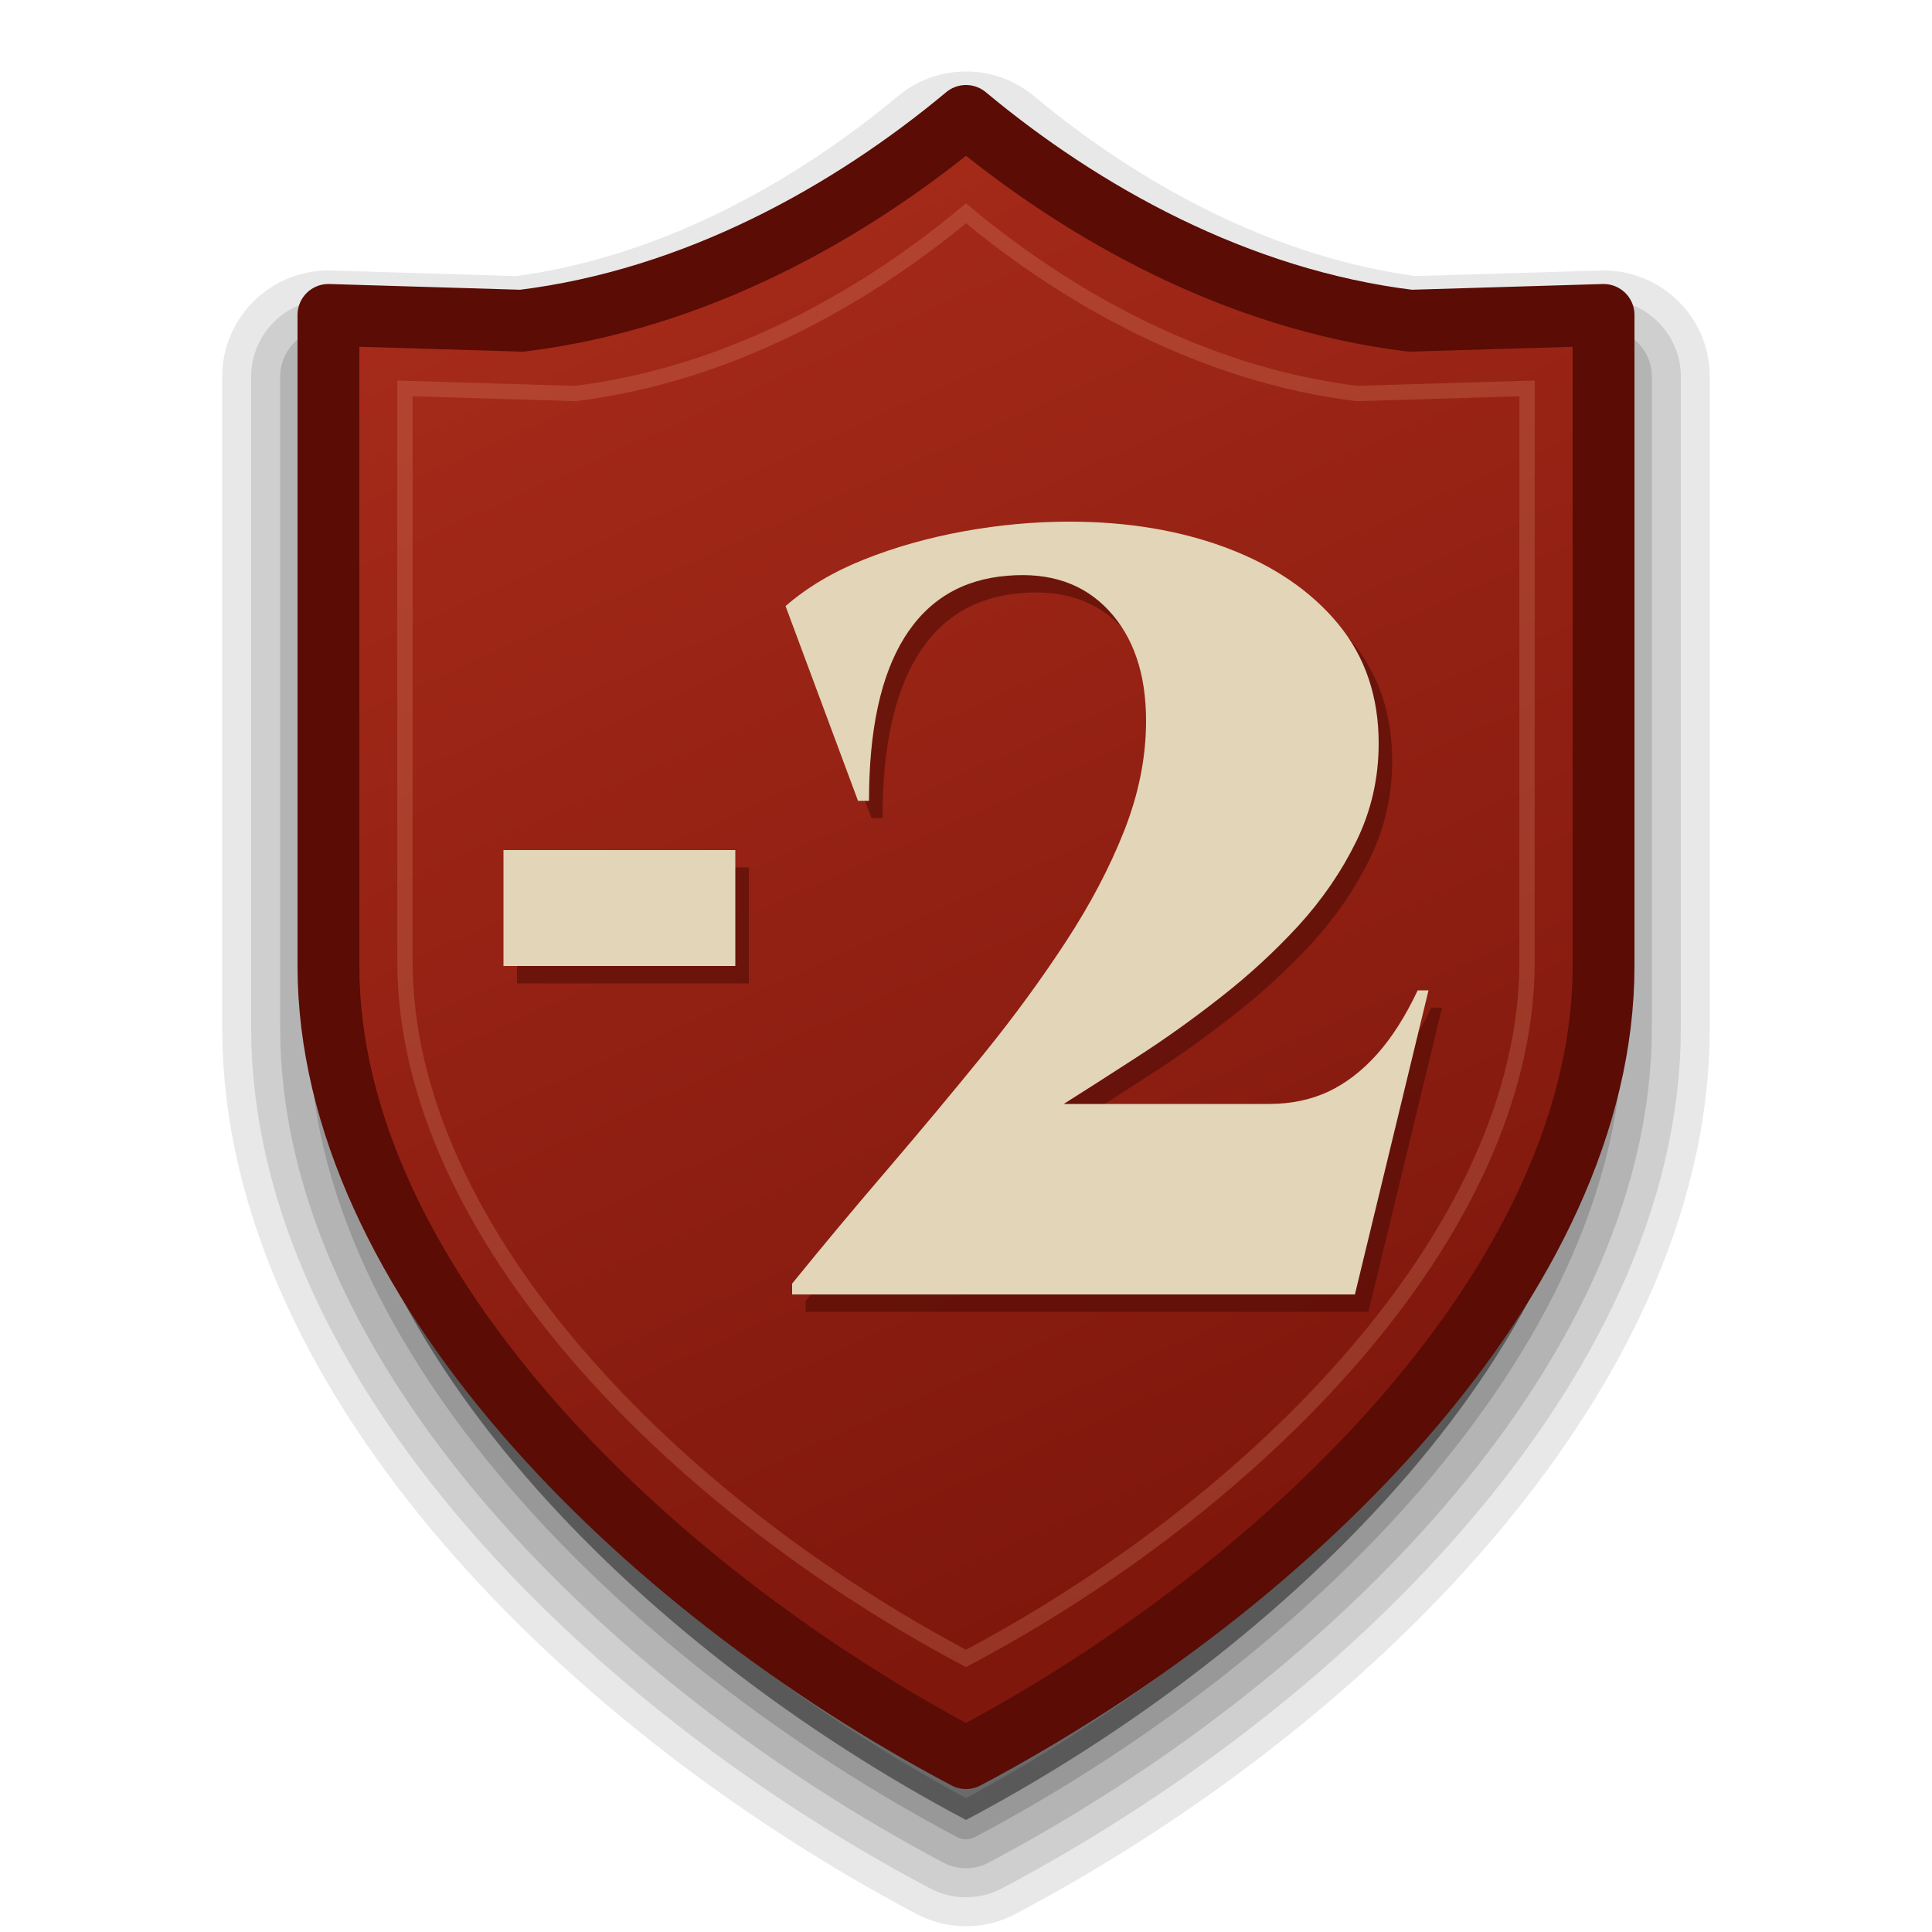
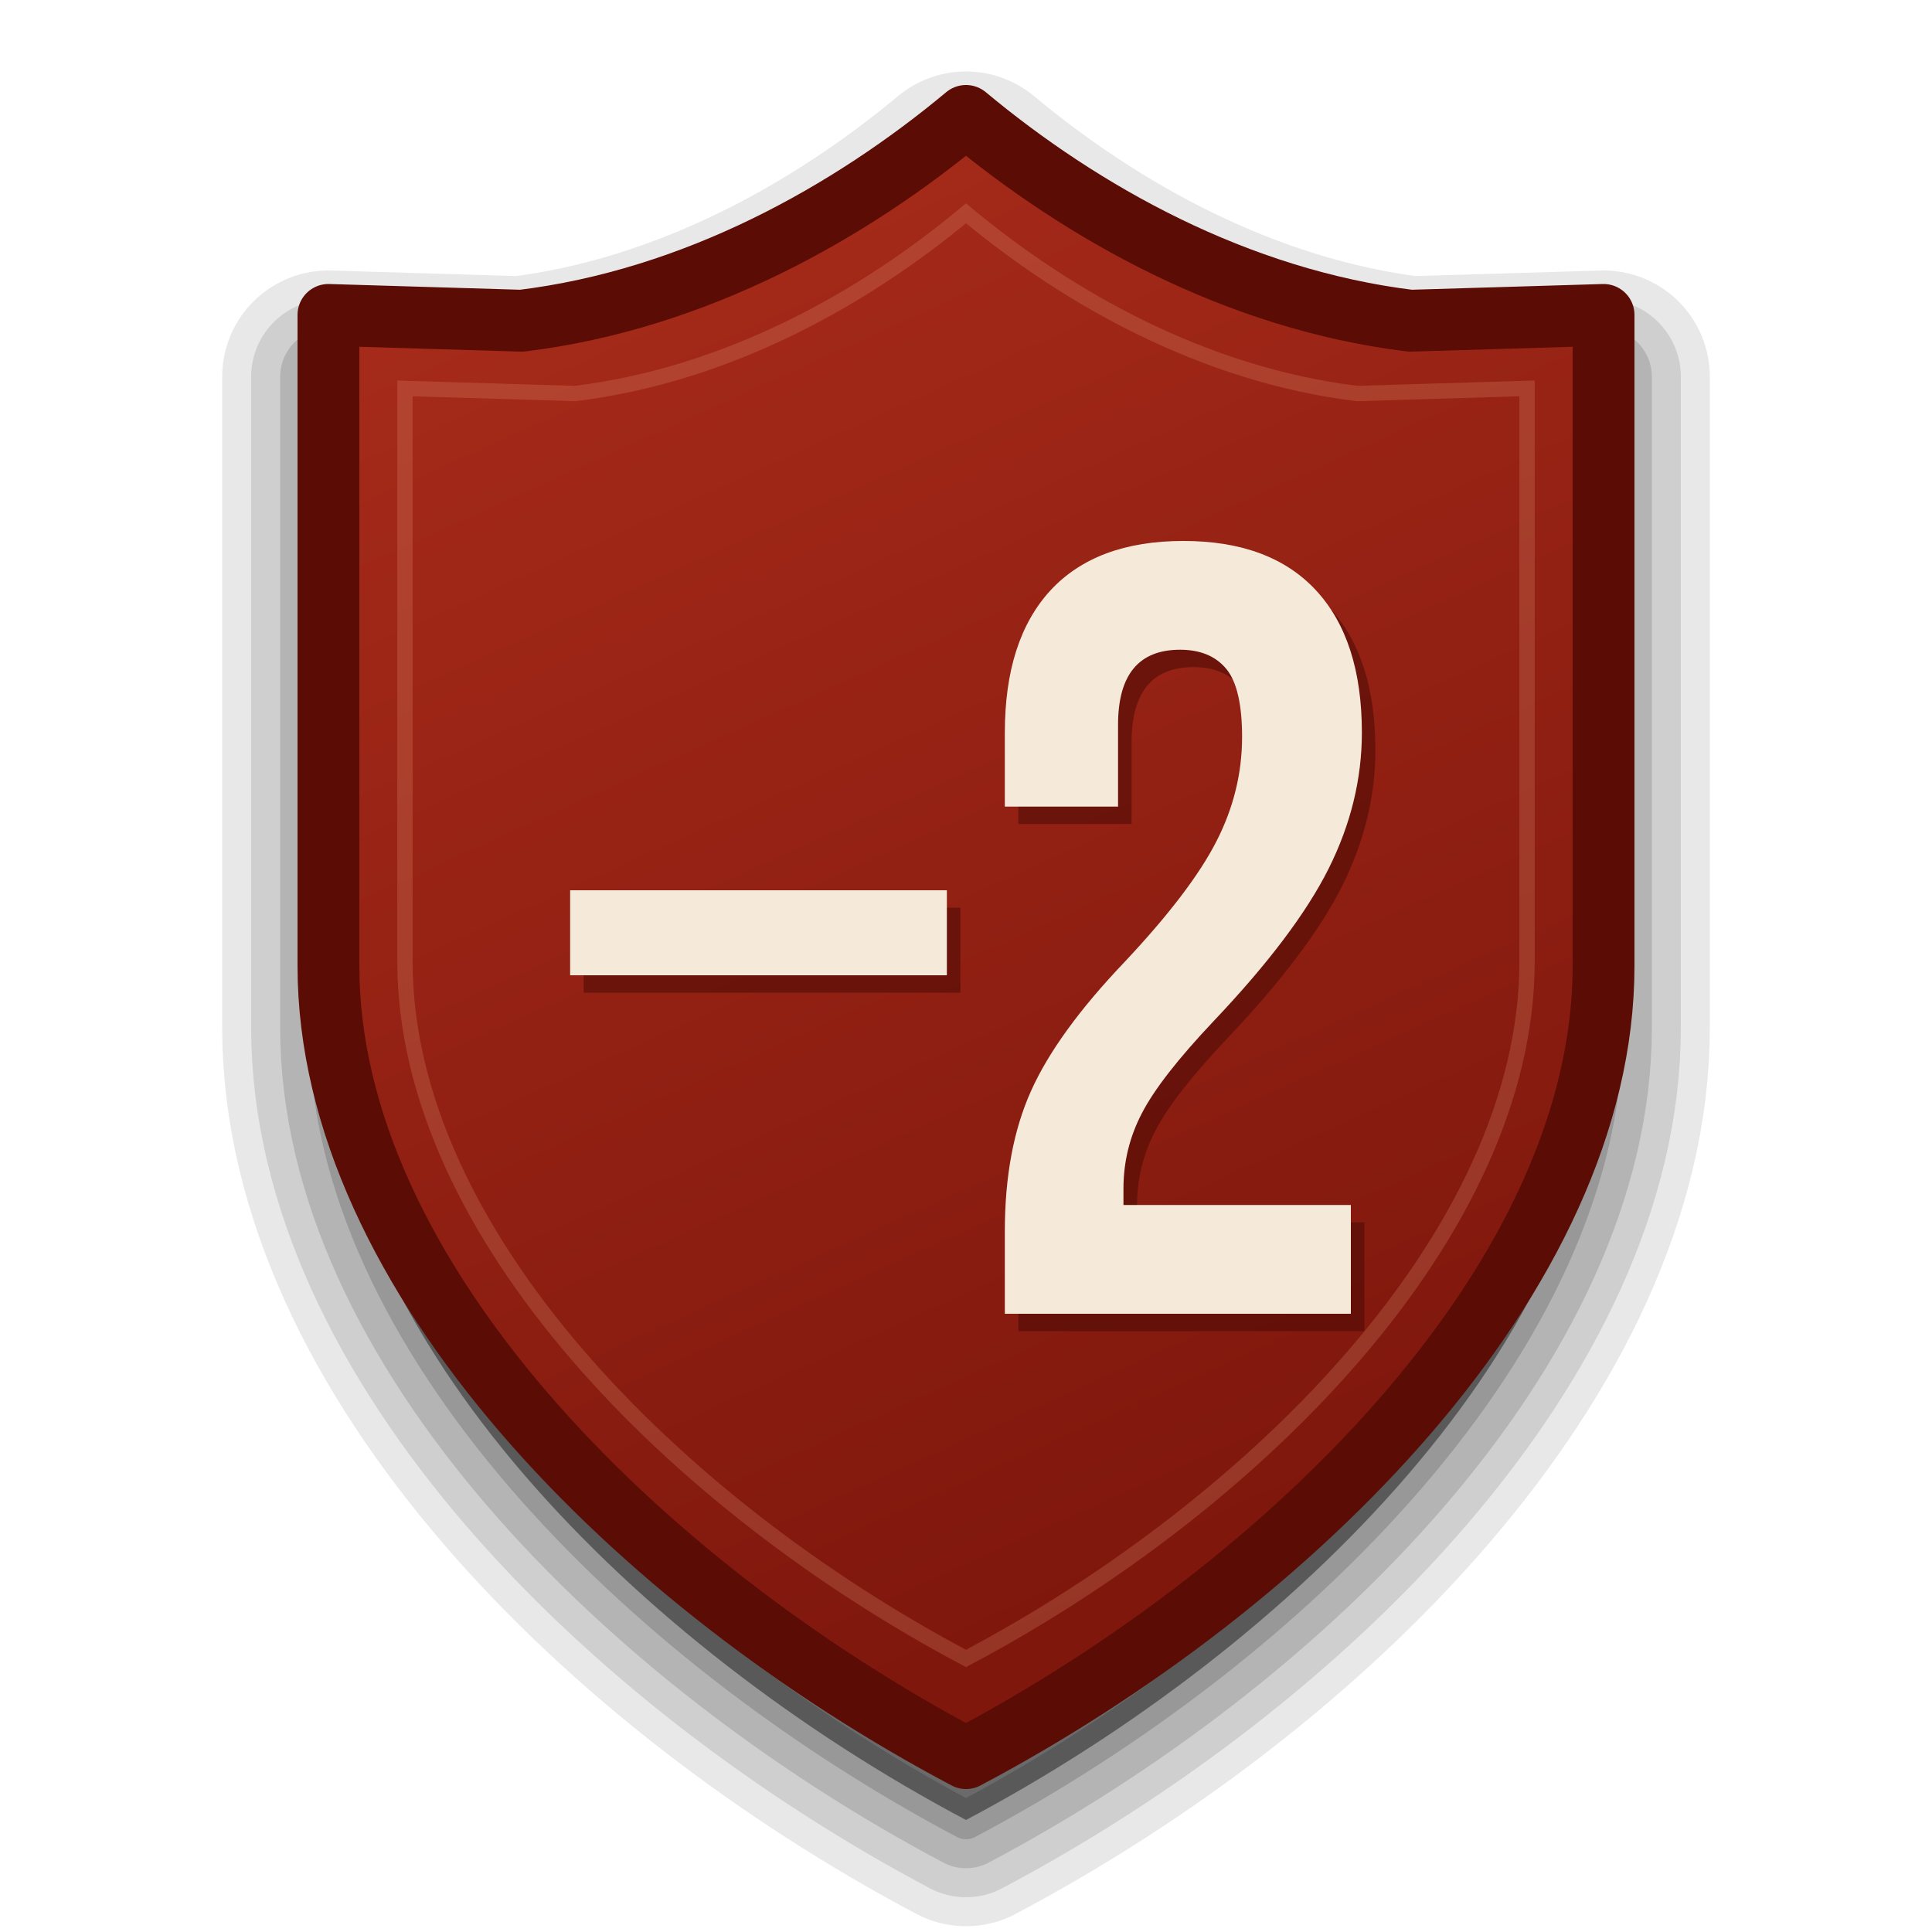
<svg xmlns="http://www.w3.org/2000/svg" viewBox="0 0 100 100">
  <defs>
    <linearGradient id="minus2-fill" x1="0" y1="0" x2=".35" y2="1">
      <stop offset="0" stop-color="#ab2d1b" />
      <stop offset="1" stop-color="#7f170d" />
    </linearGradient>
  </defs>
  <path d="M50 6C44 11 36 15.5 27 16.6L17 16.3L17 50C17 66 33 82 50 91C67 82 83 66 83 50L83 16.3L73 16.6C64 15.5 56 11 50 6Z" fill="#000" fill-opacity="0.09" stroke="#000" stroke-opacity="0.09" stroke-width="11" stroke-linejoin="round" transform="translate(0 3.2)" />
  <path d="M50 6C44 11 36 15.5 27 16.6L17 16.3L17 50C17 66 33 82 50 91C67 82 83 66 83 50L83 16.3L73 16.6C64 15.5 56 11 50 6Z" fill="#000" fill-opacity="0.11" stroke="#000" stroke-opacity="0.11" stroke-width="8" stroke-linejoin="round" transform="translate(0 3.2)" />
  <path d="M50 6C44 11 36 15.5 27 16.6L17 16.3L17 50C17 66 33 82 50 91C67 82 83 66 83 50L83 16.3L73 16.6C64 15.5 56 11 50 6Z" fill="#000" fill-opacity="0.13" stroke="#000" stroke-opacity="0.13" stroke-width="5" stroke-linejoin="round" transform="translate(0 3.2)" />
  <path d="M50 6C44 11 36 15.5 27 16.6L17 16.3L17 50C17 66 33 82 50 91C67 82 83 66 83 50L83 16.3L73 16.6C64 15.5 56 11 50 6Z" fill="#000" fill-opacity="0.16" stroke="#000" stroke-opacity="0.16" stroke-width="2" stroke-linejoin="round" transform="translate(0 3.2)" />
  <path d="M50 6C44 11 36 15.5 27 16.6L17 16.3L17 50C17 66 33 82 50 91C67 82 83 66 83 50L83 16.3L73 16.6C64 15.5 56 11 50 6Z" fill="url(#minus2-fill)" stroke="#5a0c05" stroke-width="3.2" stroke-linejoin="round" />
  <path d="M50 6C44 11 36 15.5 27 16.6L17 16.3L17 50C17 66 33 82 50 91C67 82 83 66 83 50L83 16.3L73 16.6C64 15.5 56 11 50 6Z" fill="none" stroke="#e9a27f" stroke-opacity=".22" stroke-width=".9" transform="translate(50 48) scale(.88) translate(-50 -48)" />
-   <path d="M26.06 44.00h12v6h-12ZM44.41 41.45 40.66 31.37Q42.34 29.91 44.72 28.96Q47.1 28.01 49.88 27.5Q52.65 27 55.34 27Q59.88 27 63.52 28.37Q67.16 29.75 69.26 32.29Q71.36 34.84 71.36 38.48Q71.36 41.17 70.21 43.53Q69.06 45.88 67.22 47.9Q65.37 49.91 63.18 51.62Q61 53.33 58.87 54.7Q56.74 56.08 55.06 57.14H65.7Q67.38 57.14 68.76 56.5Q70.13 55.85 71.28 54.56Q72.43 53.27 73.38 51.26H73.94L70.13 67H41V66.44Q43.41 63.47 45.96 60.5Q48.5 57.53 50.89 54.59Q53.27 51.65 55.17 48.74Q57.08 45.82 58.2 42.97Q59.32 40.11 59.32 37.31Q59.32 33.67 57.38 31.59Q55.45 29.52 52.15 29.8Q48.62 30.08 46.8 33.02Q44.98 35.96 44.98 41.45Z" fill="#4a0a04" fill-opacity=".55" transform="translate(.7 .9)" />
-   <path d="M26.06 44.00h12v6h-12ZM44.41 41.45 40.66 31.37Q42.34 29.91 44.72 28.96Q47.1 28.01 49.88 27.5Q52.65 27 55.34 27Q59.88 27 63.52 28.37Q67.16 29.75 69.26 32.29Q71.36 34.84 71.36 38.48Q71.36 41.17 70.21 43.53Q69.06 45.88 67.22 47.9Q65.37 49.91 63.18 51.62Q61 53.33 58.87 54.7Q56.74 56.08 55.06 57.14H65.7Q67.38 57.14 68.76 56.5Q70.13 55.85 71.28 54.56Q72.43 53.27 73.38 51.26H73.94L70.13 67H41V66.44Q43.41 63.47 45.96 60.5Q48.5 57.53 50.89 54.59Q53.27 51.65 55.17 48.74Q57.08 45.82 58.2 42.97Q59.32 40.11 59.32 37.31Q59.32 33.67 57.38 31.59Q55.45 29.52 52.15 29.8Q48.62 30.08 46.8 33.02Q44.98 35.96 44.98 41.45Z" fill="#e2d5b8" />
+   <path d="M29.51 46.08H49.01V50.48H29.51ZM52.01 63.72Q52.01 59.49 53.36 56.48Q54.71 53.46 58.2 49.8Q61.64 46.14 62.96 43.55Q64.29 40.96 64.29 38.14Q64.29 35.61 63.47 34.62Q62.65 33.63 61.08 33.63Q57.87 33.63 57.87 37.52V41.75H52.01V37.92Q52.01 33.13 54.37 30.56Q56.74 28 61.25 28Q65.75 28 68.12 30.56Q70.49 33.13 70.49 37.92Q70.49 41.52 68.77 44.96Q67.05 48.39 62.82 52.85Q60.06 55.77 59.11 57.61Q58.15 59.44 58.15 61.52V62.37H69.92V68H52.01Z" fill="#4a0a04" fill-opacity=".55" transform="translate(.7 .9)" />
+   <path d="M29.51 46.08H49.01V50.48H29.51ZM52.01 63.72Q52.01 59.49 53.36 56.48Q54.71 53.46 58.2 49.8Q61.64 46.14 62.96 43.55Q64.29 40.96 64.29 38.14Q64.29 35.61 63.47 34.62Q62.65 33.63 61.08 33.63Q57.87 33.63 57.87 37.52V41.75H52.01V37.92Q52.01 33.13 54.37 30.56Q56.74 28 61.25 28Q65.75 28 68.12 30.56Q70.49 33.13 70.49 37.92Q70.49 41.52 68.77 44.96Q67.05 48.39 62.82 52.85Q60.06 55.77 59.11 57.61Q58.15 59.44 58.15 61.52V62.37H69.92V68H52.01Z" fill="#f5e9d9" />
</svg>
